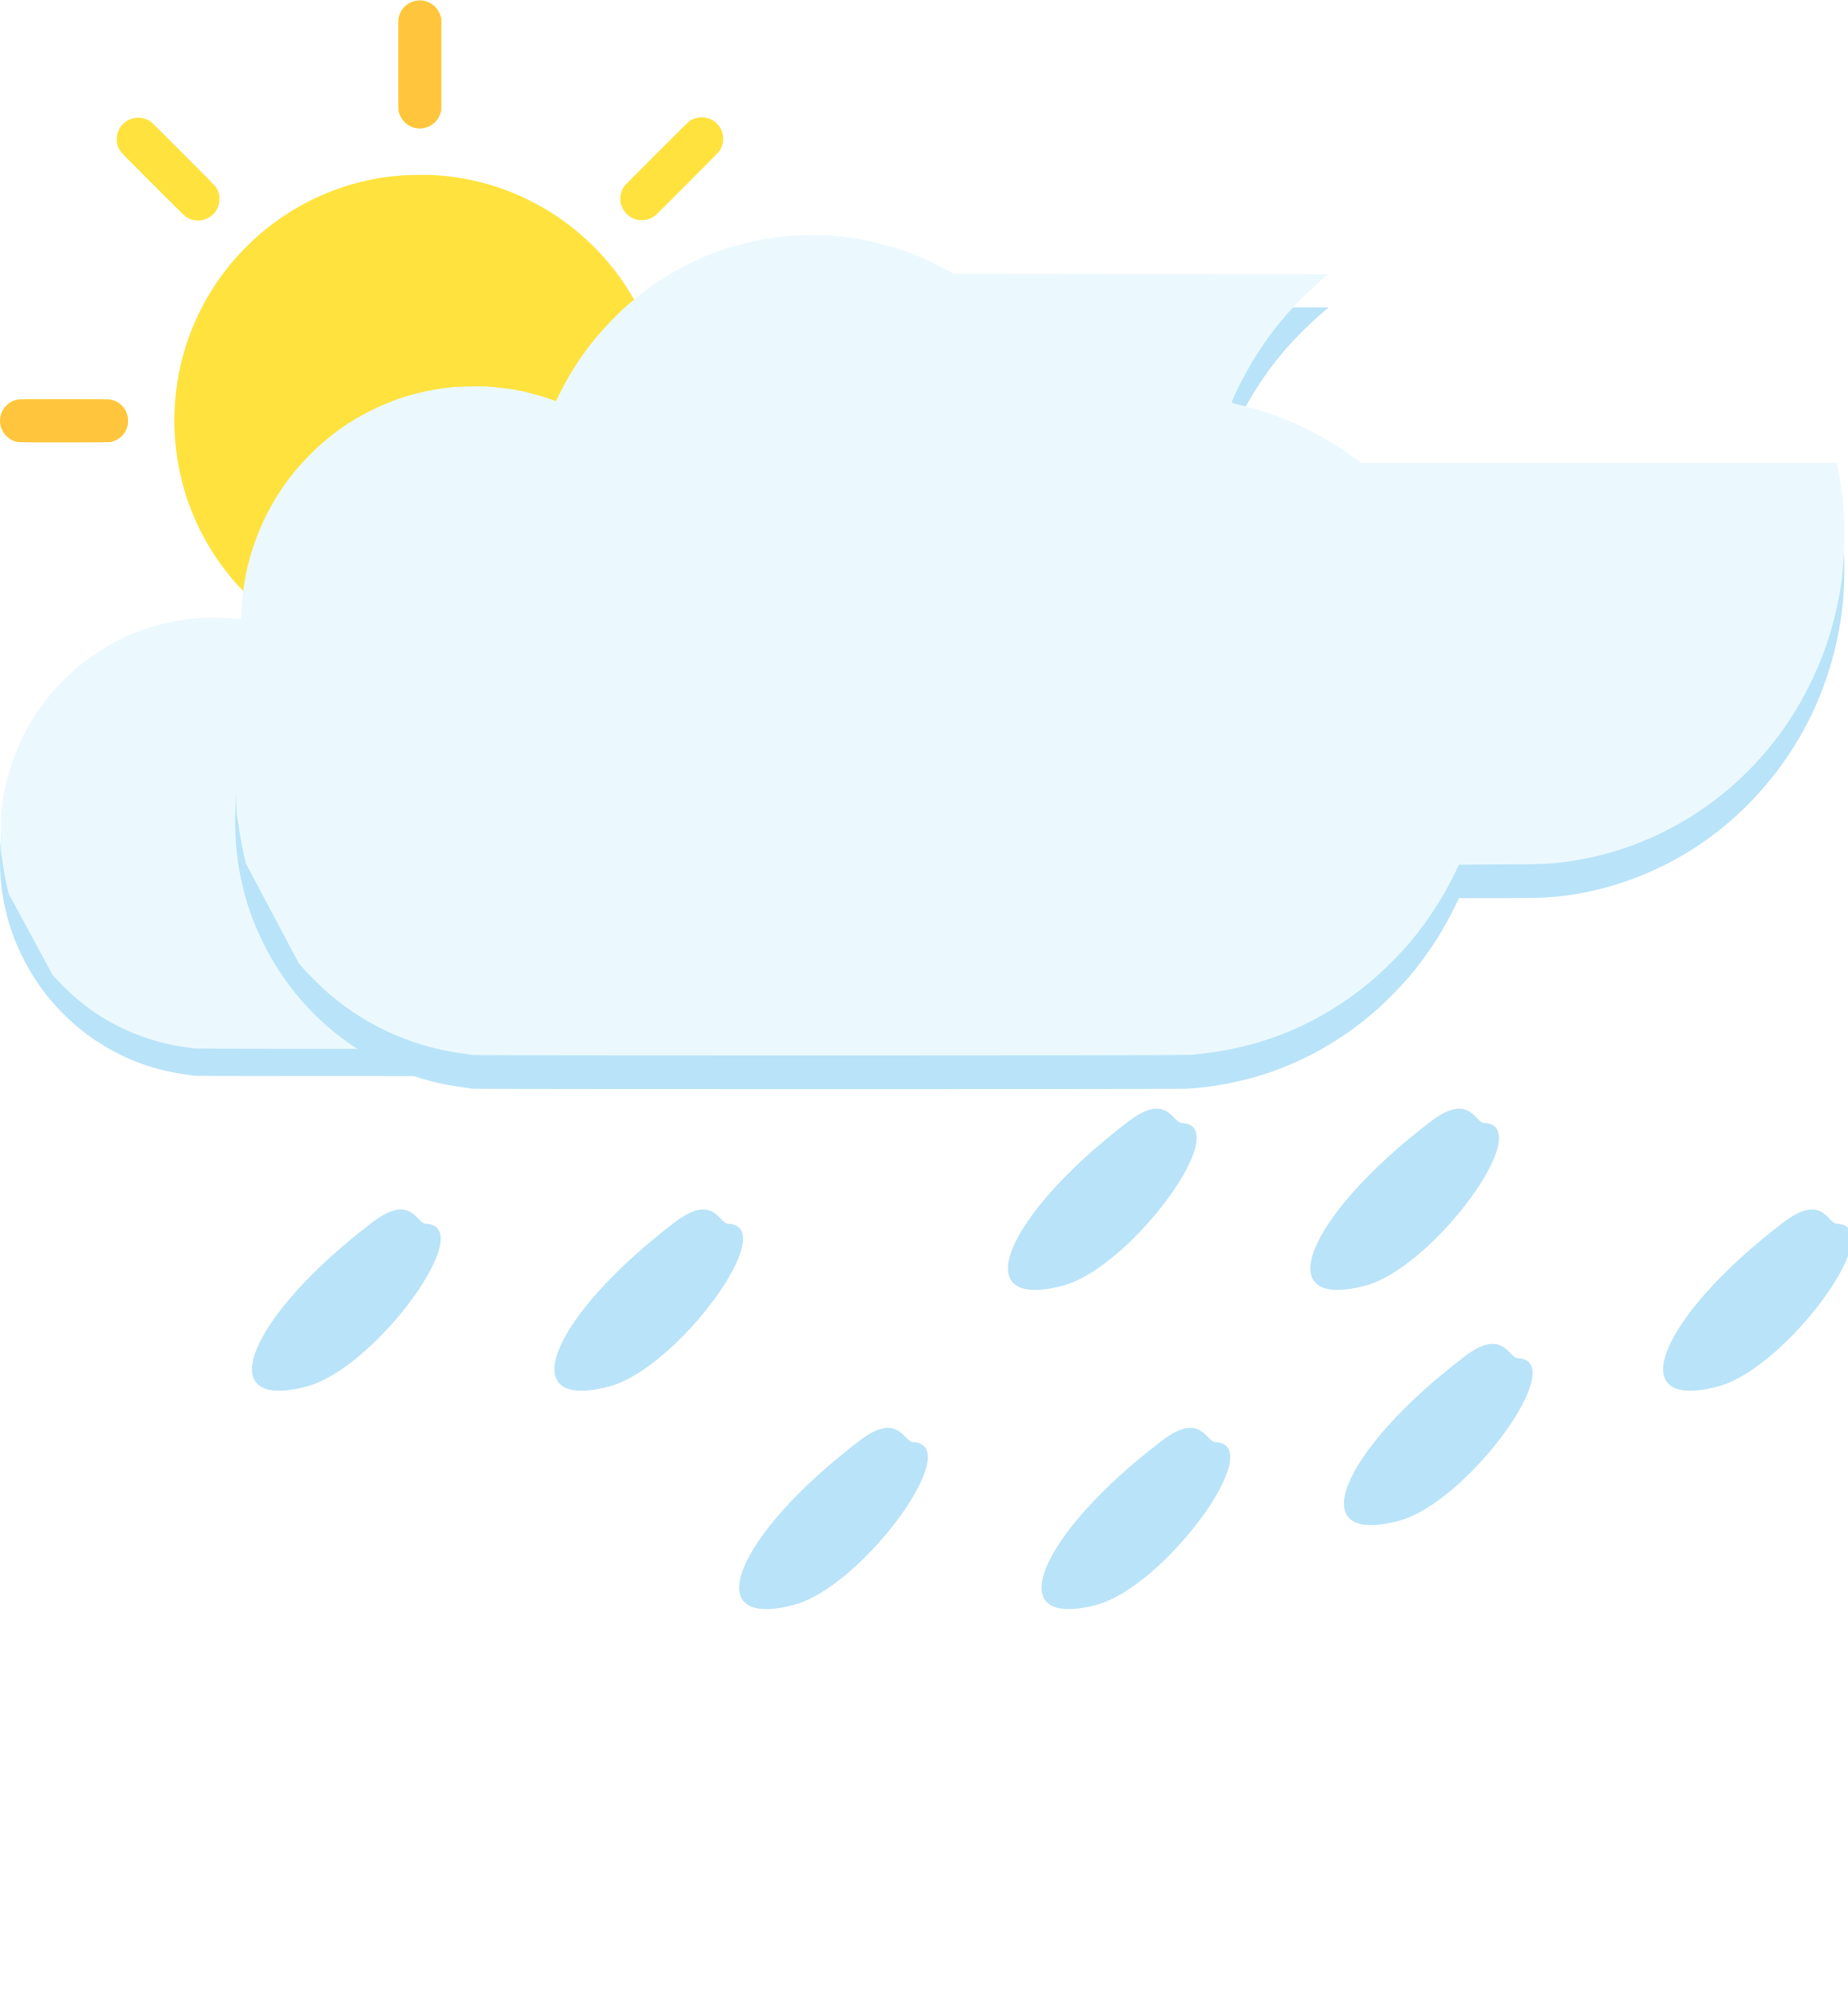
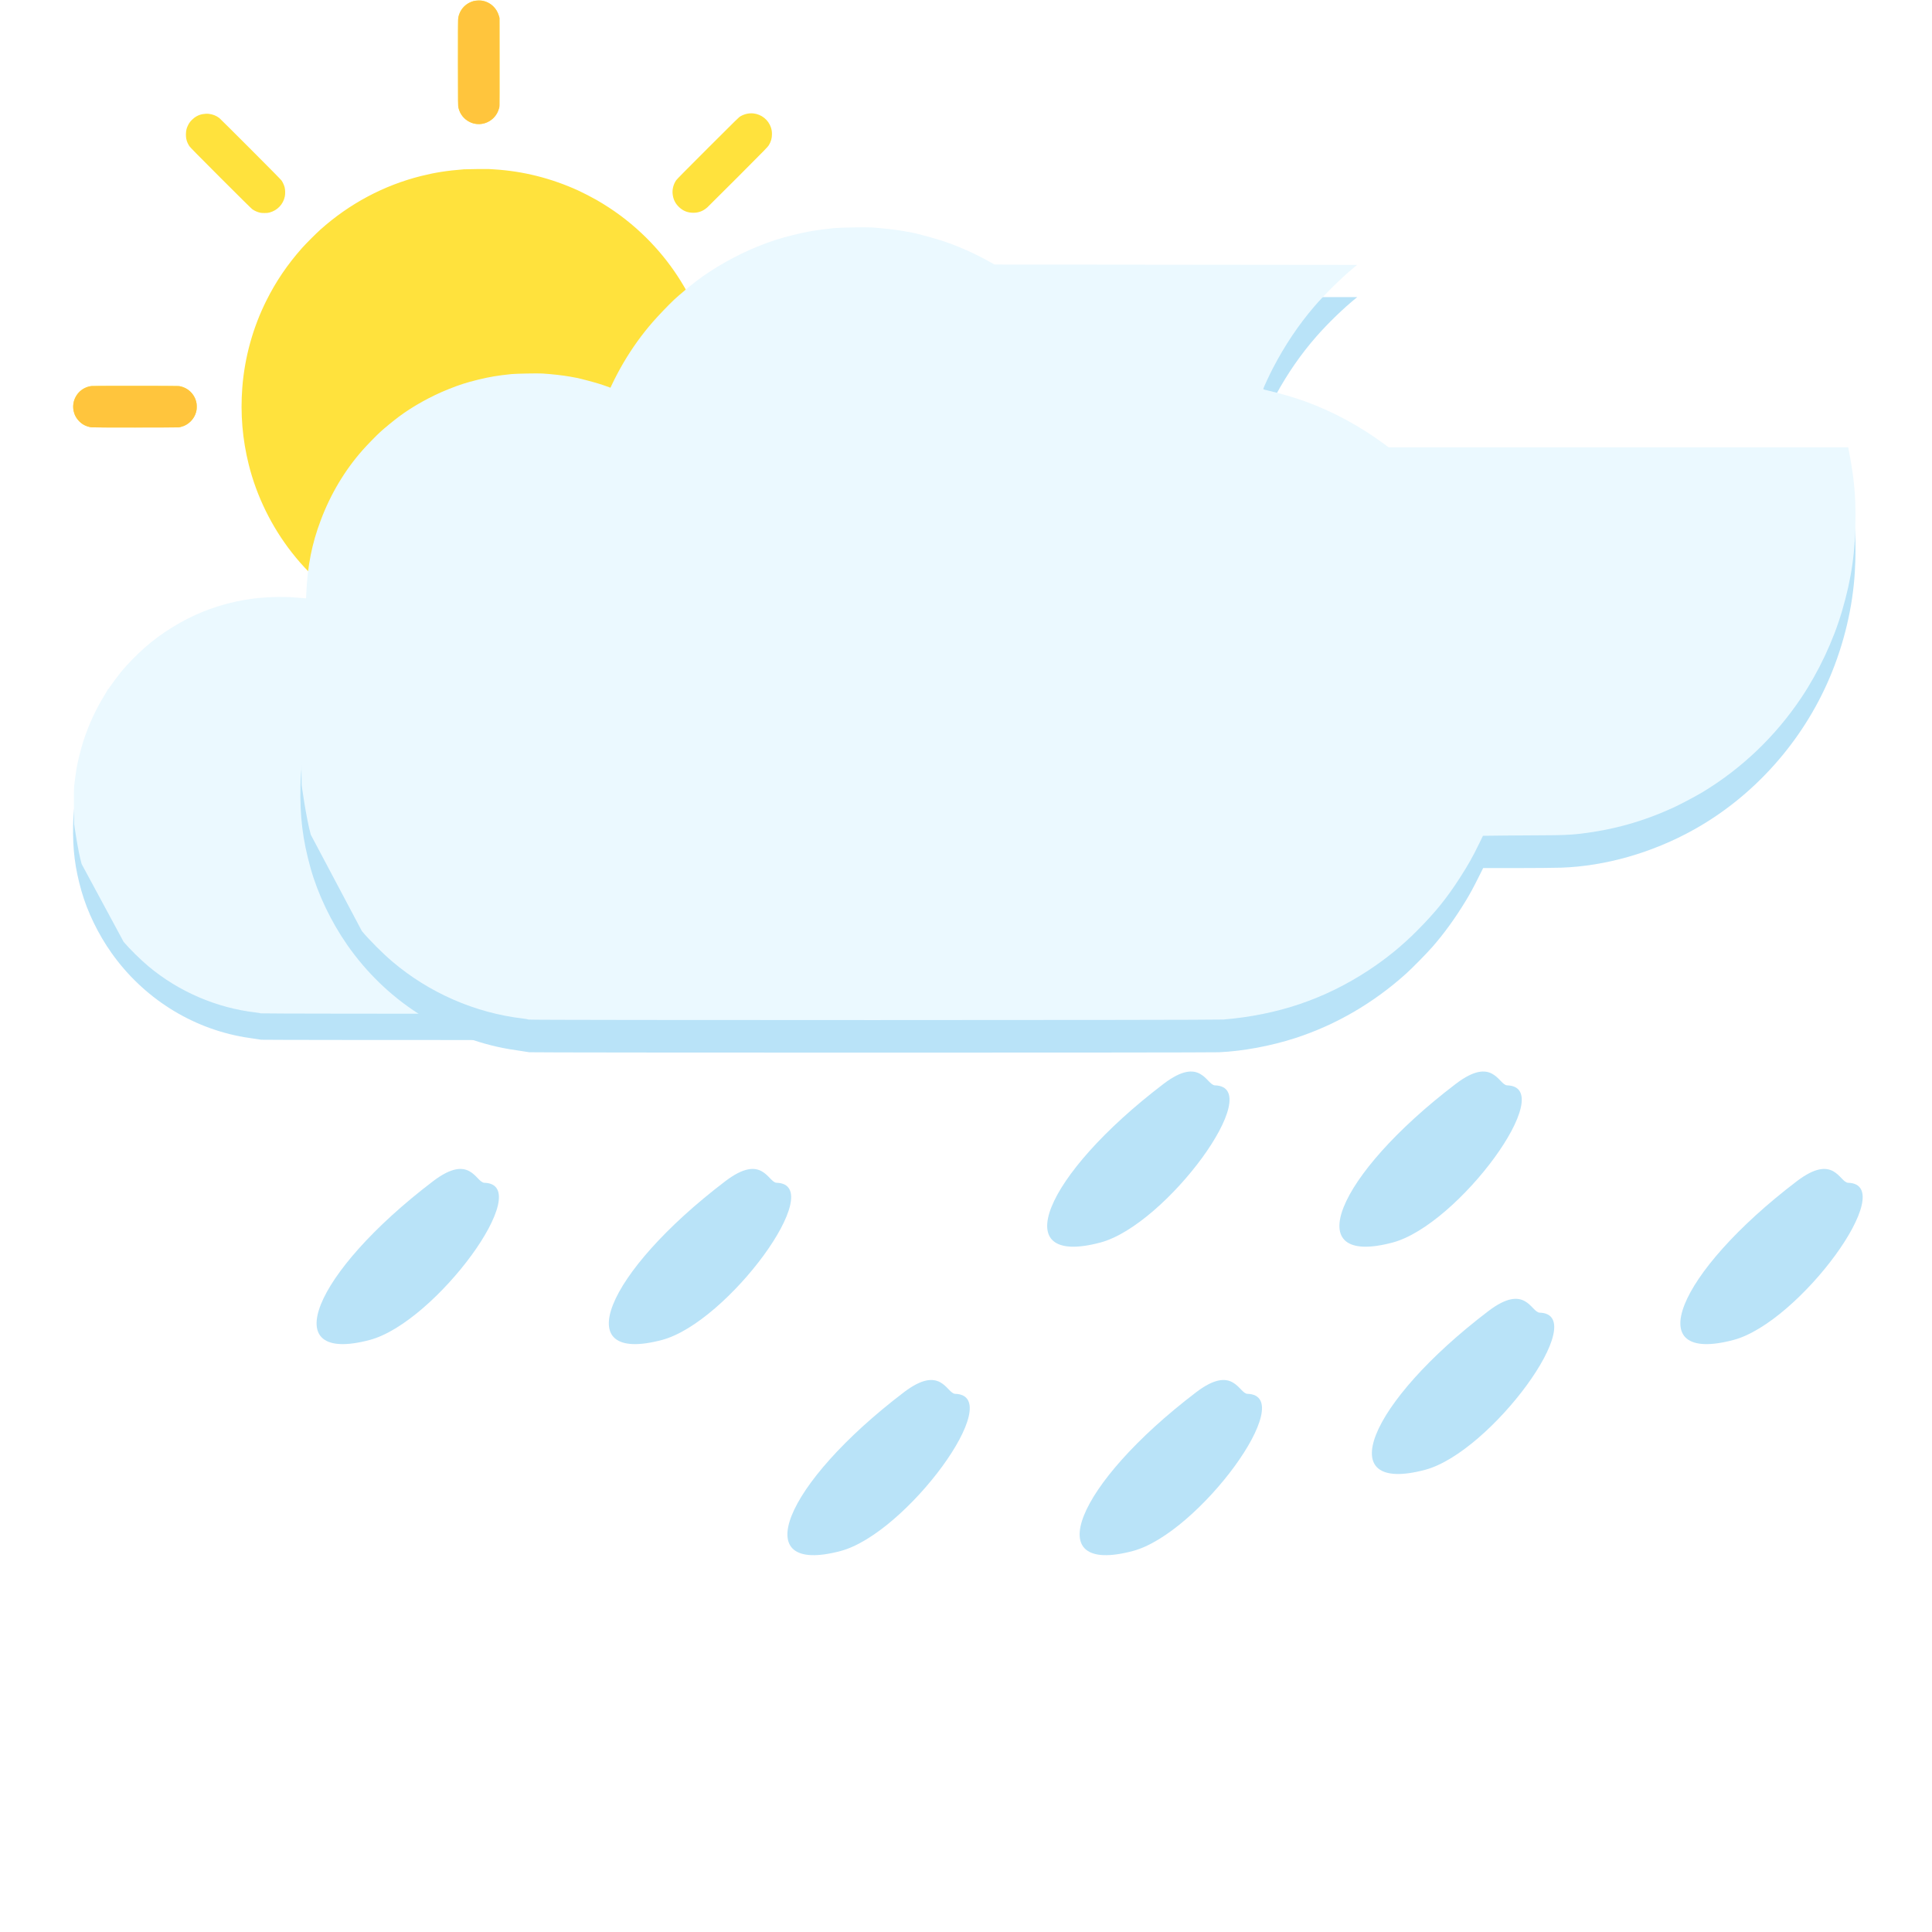
- <svg xmlns="http://www.w3.org/2000/svg" width="110" height="119" viewBox="0 0 110 119" fill="none">
+ <svg xmlns="http://www.w3.org/2000/svg" width="100" height="100" viewBox="0 0 110 119" fill="none">
  <g clip-path="url(#clip0_41_319)">
    <g mask="url(#mask0_41_319)">
      <path fill-rule="evenodd" clip-rule="evenodd" d="M25.214 0.043C25.723 0.14 26.116 0.515 26.242 1.025L26.268 1.131L26.272 3.744C26.275 5.437 26.272 6.4 26.264 6.48C26.233 6.788 26.121 7.029 25.905 7.252C25.522 7.646 24.941 7.755 24.448 7.524C24.085 7.354 23.826 7.029 23.732 6.626C23.707 6.517 23.706 6.504 23.702 3.945C23.7 2.264 23.703 1.322 23.711 1.222C23.757 0.649 24.128 0.208 24.684 0.061C24.81 0.027 25.082 0.018 25.214 0.043ZM41.913 6.987C42.408 7.044 42.824 7.378 42.983 7.846C43.028 7.977 43.049 8.112 43.048 8.267C43.048 8.515 42.987 8.73 42.853 8.948C42.791 9.048 42.647 9.196 40.98 10.868C39.986 11.864 39.126 12.721 39.069 12.771C38.81 13 38.538 13.105 38.202 13.105C37.86 13.105 37.575 12.992 37.33 12.76C37.092 12.536 36.967 12.281 36.93 11.947C36.898 11.66 36.981 11.345 37.151 11.099C37.195 11.036 37.754 10.47 39.108 9.117C40.893 7.334 41.01 7.22 41.108 7.163C41.353 7.02 41.647 6.956 41.913 6.987ZM8.363 7.012C8.611 7.042 8.825 7.128 9.014 7.274C9.051 7.303 9.916 8.164 10.938 9.187C12.207 10.458 12.812 11.072 12.847 11.125C12.92 11.235 12.999 11.408 13.03 11.529C13.072 11.689 13.077 11.936 13.043 12.103C12.943 12.585 12.585 12.961 12.105 13.089C12.004 13.116 11.959 13.12 11.803 13.121C11.694 13.122 11.59 13.116 11.547 13.107C11.363 13.067 11.188 12.992 11.041 12.889C10.99 12.853 10.285 12.157 9.092 10.963C7.637 9.507 7.211 9.074 7.168 9.007C7.002 8.751 6.942 8.532 6.953 8.229C6.961 8.035 6.99 7.908 7.066 7.748C7.138 7.595 7.206 7.498 7.322 7.382C7.511 7.193 7.733 7.074 7.981 7.03C8.116 7.006 8.258 6.999 8.363 7.012ZM25.634 10.413C25.668 10.416 25.794 10.424 25.915 10.431C27.712 10.538 29.458 10.977 31.134 11.743C31.401 11.865 31.964 12.155 32.239 12.313C33.27 12.906 34.178 13.577 35.027 14.376C36.526 15.786 37.699 17.478 38.507 19.394C38.806 20.103 39.078 20.948 39.257 21.73C39.497 22.775 39.61 23.721 39.626 24.822C39.649 26.361 39.455 27.767 39.014 29.251C38.853 29.791 38.581 30.526 38.377 30.971C38.36 31.008 38.313 31.11 38.273 31.197C38.174 31.415 37.886 31.977 37.76 32.199C36.998 33.536 36.115 34.662 35.008 35.704C34.166 36.496 33.219 37.194 32.19 37.777C29.585 39.254 26.526 39.893 23.529 39.586C20.7 39.297 18.066 38.219 15.856 36.446C15.405 36.084 15.041 35.753 14.58 35.286C14.155 34.857 13.826 34.483 13.468 34.024C12.224 32.433 11.306 30.558 10.822 28.62C10.432 27.061 10.3 25.483 10.424 23.876C10.569 22.008 11.077 20.173 11.913 18.503C12.498 17.332 13.204 16.293 14.102 15.278C14.325 15.027 14.962 14.387 15.221 14.155C17.017 12.547 19.138 11.416 21.436 10.841C22.299 10.625 23.036 10.51 24.072 10.429C24.232 10.417 25.502 10.404 25.634 10.413ZM48.962 23.785C49.451 23.882 49.832 24.237 49.965 24.72C50.012 24.889 50.019 25.119 49.983 25.292C49.969 25.362 49.941 25.46 49.921 25.512C49.819 25.775 49.608 26.02 49.363 26.161C49.245 26.228 49.028 26.301 48.896 26.318C48.823 26.328 47.992 26.331 46.131 26.328L43.47 26.325L43.366 26.296C42.894 26.164 42.556 25.832 42.432 25.378C42.392 25.233 42.379 25.014 42.401 24.864C42.481 24.318 42.907 23.879 43.45 23.784C43.598 23.758 48.832 23.759 48.962 23.785ZM6.568 23.784C7.055 23.872 7.452 24.241 7.582 24.726C7.611 24.834 7.614 24.868 7.614 25.048C7.614 25.213 7.609 25.267 7.588 25.342C7.52 25.593 7.408 25.791 7.242 25.955C7.079 26.116 6.883 26.227 6.637 26.297L6.542 26.325L3.88 26.328C2.018 26.331 1.188 26.328 1.115 26.318C0.983 26.301 0.767 26.228 0.649 26.161C0.403 26.02 0.192 25.775 0.09 25.512C0.071 25.46 0.043 25.362 0.028 25.292C-0.008 25.119 -0 24.889 0.046 24.72C0.181 24.234 0.565 23.878 1.057 23.785C1.142 23.768 1.489 23.766 3.818 23.767C5.946 23.768 6.498 23.771 6.568 23.784ZM12.053 36.973C12.525 37.072 12.904 37.419 13.035 37.874C13.14 38.237 13.081 38.619 12.87 38.946C12.833 39.004 12.32 39.525 10.95 40.897C9.922 41.927 9.053 42.791 9.02 42.817C8.873 42.931 8.708 43.011 8.525 43.057C8.383 43.093 8.044 43.09 7.903 43.051C7.629 42.977 7.368 42.802 7.208 42.587C7.035 42.352 6.951 42.099 6.951 41.81C6.951 41.516 7.038 41.257 7.213 41.028C7.249 40.981 8.116 40.107 9.138 39.085C11.094 37.131 11.053 37.17 11.261 37.072C11.437 36.989 11.547 36.965 11.773 36.96C11.911 36.957 11.999 36.961 12.053 36.973ZM38.404 36.985C38.587 37.019 38.746 37.082 38.91 37.189C39.012 37.254 42.683 40.917 42.794 41.063C42.964 41.288 43.049 41.543 43.049 41.834C43.049 42.546 42.487 43.109 41.777 43.11C41.483 43.111 41.232 43.028 41.004 42.856C40.87 42.756 37.197 39.076 37.131 38.977C36.992 38.767 36.924 38.562 36.912 38.316C36.894 37.95 37.01 37.632 37.256 37.372C37.51 37.104 37.837 36.965 38.206 36.969C38.268 36.969 38.357 36.977 38.404 36.985ZM25.191 42.433C25.455 42.474 25.679 42.588 25.883 42.786C26.102 42.998 26.231 43.263 26.263 43.568C26.279 43.718 26.279 48.748 26.263 48.887C26.229 49.185 26.107 49.442 25.899 49.654C25.736 49.819 25.538 49.932 25.287 50.001C25.152 50.039 24.822 50.038 24.684 50.001C24.442 49.934 24.241 49.82 24.08 49.657C23.86 49.435 23.737 49.163 23.711 48.838C23.703 48.738 23.7 47.796 23.702 46.115C23.706 43.556 23.707 43.544 23.732 43.434C23.79 43.186 23.895 42.99 24.063 42.815C24.363 42.503 24.766 42.367 25.191 42.433Z" fill="#FFE23D" />
      <path fill-rule="evenodd" clip-rule="evenodd" d="M25.87 0.383C25.669 0.192 25.422 0.075 25.147 0.04C25.043 0.027 24.836 0.036 24.729 0.059C24.225 0.165 23.832 0.568 23.735 1.079C23.719 1.168 23.716 1.482 23.717 3.843C23.717 6.396 23.718 6.512 23.74 6.617C23.821 7.01 24.071 7.333 24.431 7.509C24.583 7.584 24.702 7.618 24.873 7.636C25.1 7.659 25.323 7.62 25.531 7.521C25.877 7.358 26.11 7.084 26.228 6.702L26.262 6.592V3.839V1.085L26.228 0.975C26.153 0.732 26.039 0.543 25.87 0.383ZM26.282 23.77L25.655 23.766C24.834 23.761 24.805 23.763 24.602 23.827C24.164 23.965 23.834 24.331 23.734 24.79C23.705 24.92 23.706 25.181 23.734 25.314C23.787 25.561 23.899 25.769 24.077 25.948C24.203 26.076 24.32 26.158 24.473 26.226C24.668 26.312 24.743 26.326 24.992 26.326C25.181 26.326 25.226 26.323 25.309 26.3C25.664 26.201 25.941 25.986 26.115 25.674C26.182 25.554 26.218 25.46 26.252 25.322C26.269 25.253 26.273 25.128 26.277 24.505L26.282 23.77ZM48.964 23.794C48.914 23.786 48.864 23.778 48.854 23.776C48.8 23.765 43.588 23.771 43.513 23.782C43.306 23.812 43.145 23.872 42.974 23.983C42.69 24.168 42.493 24.462 42.418 24.814C42.409 24.856 42.403 24.962 42.404 25.064C42.405 25.213 42.41 25.26 42.437 25.363C42.577 25.895 43.016 26.268 43.563 26.322C43.731 26.338 48.672 26.338 48.844 26.322C49.152 26.292 49.398 26.179 49.622 25.962C50.089 25.511 50.141 24.795 49.745 24.272C49.558 24.025 49.258 23.841 48.964 23.794ZM6.929 23.916C6.802 23.851 6.641 23.799 6.515 23.783C6.397 23.767 1.256 23.766 1.135 23.782C0.709 23.835 0.349 24.086 0.154 24.466C-0.105 24.97 -0.007 25.57 0.399 25.962C0.624 26.179 0.869 26.292 1.177 26.322C1.355 26.338 6.277 26.338 6.456 26.322C6.6 26.308 6.761 26.266 6.877 26.212C7.209 26.058 7.485 25.733 7.575 25.39C7.73 24.797 7.465 24.192 6.929 23.916ZM25.865 42.767C25.661 42.579 25.389 42.456 25.12 42.431C24.938 42.414 24.713 42.441 24.563 42.497C24.2 42.634 23.927 42.905 23.794 43.26C23.784 43.287 23.775 43.307 23.768 43.328C23.713 43.481 23.716 43.656 23.716 46.234C23.716 48.585 23.719 48.899 23.735 48.988C23.832 49.498 24.227 49.904 24.727 50.007C25.145 50.093 25.564 49.974 25.87 49.684C26.039 49.523 26.153 49.334 26.228 49.092L26.262 48.982V46.228V43.474L26.228 43.364C26.154 43.127 26.025 42.916 25.865 42.767Z" fill="#FFC53D" />
      <path fill-rule="evenodd" clip-rule="evenodd" d="M28.706 24.599C29.868 24.661 30.726 24.789 31.69 25.045C32.869 25.358 33.867 25.754 34.867 26.306L35.173 26.474L44.347 26.474L53.521 26.475L53.454 26.528C52.823 27.03 52.038 27.776 51.458 28.426C50.677 29.301 49.995 30.267 49.401 31.34C49.18 31.739 48.762 32.602 48.762 32.659C48.762 32.668 48.834 32.69 48.921 32.709C49.45 32.821 50.224 33.042 50.839 33.255C52.182 33.722 53.623 34.48 54.826 35.353L55.112 35.56H66.743H78.374L78.386 35.614C78.392 35.643 78.405 35.698 78.414 35.735C78.423 35.773 78.465 35.996 78.507 36.231C78.737 37.498 78.803 38.734 78.719 40.152C78.615 41.889 78.173 43.719 77.453 45.391C76.077 48.584 73.612 51.299 70.577 52.962C68.474 54.115 66.094 54.786 63.838 54.861C63.536 54.871 62.526 54.879 61.594 54.879L59.898 54.88L59.673 55.322C59.4 55.858 59.23 56.166 59.014 56.514C58.479 57.38 57.918 58.14 57.322 58.807C57.024 59.141 56.311 59.854 55.992 60.136C54.349 61.589 52.446 62.677 50.406 63.331C49.164 63.729 47.732 63.991 46.512 64.044C45.936 64.068 11.707 64.067 11.593 64.042C11.545 64.032 11.372 64.006 11.208 63.984C11.044 63.963 10.757 63.919 10.569 63.887C7.282 63.331 4.327 61.461 2.369 58.697C1.55 57.541 0.884 56.168 0.518 54.883C0.12 53.485 -0.027 52.321 0.004 50.813C0.037 49.195 0.427 47.477 1.108 45.95C1.39 45.316 1.843 44.492 2.165 44.025C2.716 43.229 3.198 42.649 3.817 42.039C5.254 40.62 6.851 39.638 8.753 39.002C10.39 38.454 12.188 38.258 13.983 38.431C14.162 38.448 14.312 38.457 14.319 38.451C14.325 38.444 14.338 38.262 14.347 38.045C14.411 36.481 14.723 34.962 15.272 33.547C15.483 33.002 15.571 32.801 15.774 32.389C16.462 30.999 17.216 29.936 18.345 28.761C18.783 28.305 19.146 27.98 19.741 27.51C21.024 26.496 22.562 25.694 24.207 25.182C24.435 25.111 25.252 24.906 25.524 24.852C25.957 24.765 26.744 24.662 27.226 24.628C27.524 24.607 28.5 24.588 28.706 24.599Z" fill="#B9E3F8" />
      <path fill-rule="evenodd" clip-rule="evenodd" d="M28.903 23.006C29.474 23.041 30.199 23.123 30.624 23.201C30.767 23.227 30.949 23.261 31.029 23.276C31.233 23.313 32.077 23.538 32.422 23.646C33.217 23.896 34.065 24.259 34.823 24.672L35.153 24.852L44.332 24.862L53.512 24.872L53.264 25.076C52.683 25.554 51.856 26.358 51.344 26.944C50.555 27.846 49.854 28.873 49.25 30.012C49.096 30.303 48.799 30.925 48.769 31.023C48.757 31.062 48.767 31.068 48.944 31.108C49.585 31.252 50.355 31.473 50.902 31.668C52.279 32.16 53.67 32.898 54.882 33.78L55.112 33.948H66.748H78.385L78.463 34.361C78.674 35.47 78.754 36.287 78.754 37.345C78.754 39.115 78.564 40.438 78.073 42.086C77.634 43.561 76.891 45.113 75.999 46.419C74.696 48.327 73 49.919 71.015 51.099C70.666 51.306 69.865 51.722 69.496 51.887C67.983 52.564 66.482 52.977 64.828 53.17C64.35 53.226 63.852 53.247 63.033 53.248C62.641 53.248 61.773 53.254 61.104 53.261L59.888 53.274L59.714 53.626C59.363 54.335 59.139 54.726 58.698 55.396C58.042 56.394 57.482 57.073 56.572 57.976C55.803 58.738 54.985 59.394 54.072 59.981C51.861 61.401 49.495 62.187 46.748 62.415C46.33 62.449 11.635 62.452 11.567 62.417C11.541 62.404 11.399 62.38 11.251 62.363C8.833 62.08 6.509 61.081 4.643 59.519C4.165 59.12 3.486 58.451 3.116 58.015L0.529 53.22C0.296 52.407 0.066 50.758 0.066 50.758C0.066 50.758 0.033 48.742 0.067 48.423C0.108 48.036 0.201 47.384 0.254 47.12C0.325 46.757 0.515 46.023 0.627 45.673C0.958 44.643 1.408 43.669 1.986 42.738C2.064 42.612 2.127 42.501 2.127 42.489C2.127 42.479 2.135 42.469 2.144 42.469C2.153 42.469 2.2 42.409 2.249 42.334C2.338 42.199 2.79 41.59 2.937 41.409C3.297 40.964 3.905 40.339 4.421 39.884C5.445 38.98 6.741 38.183 8.017 37.671C9.087 37.242 10.229 36.959 11.376 36.838C12.099 36.762 13.012 36.746 13.636 36.799C13.826 36.815 14.065 36.834 14.167 36.84L14.352 36.852L14.364 36.582C14.441 34.843 14.704 33.508 15.261 32.032C15.868 30.419 16.748 28.949 17.846 27.712C18.13 27.392 18.648 26.86 18.922 26.607C19.158 26.389 19.747 25.905 20.074 25.661C20.924 25.026 22.056 24.397 23.103 23.979C23.804 23.698 24.221 23.565 24.952 23.385C25.657 23.213 26.134 23.133 27 23.042C27.273 23.014 28.614 22.988 28.903 23.006Z" fill="#EBF9FF" />
      <path fill-rule="evenodd" clip-rule="evenodd" d="M48.916 15.979C50.328 16.056 51.372 16.215 52.544 16.531C53.979 16.919 55.192 17.409 56.409 18.092L56.78 18.301L67.939 18.301L79.098 18.302L79.016 18.368C78.248 18.989 77.294 19.913 76.588 20.718C75.638 21.8 74.808 22.997 74.086 24.326C73.818 24.819 73.309 25.887 73.309 25.957C73.309 25.969 73.396 25.997 73.502 26.02C74.145 26.159 75.087 26.432 75.835 26.696C77.469 27.274 79.222 28.212 80.685 29.293L81.032 29.55H95.179H109.326L109.34 29.616C109.348 29.652 109.364 29.72 109.374 29.767C109.385 29.813 109.436 30.089 109.488 30.381C109.767 31.949 109.848 33.479 109.746 35.234C109.62 37.386 109.082 39.651 108.205 41.721C106.532 45.673 103.533 49.035 99.842 51.095C97.285 52.522 94.389 53.352 91.645 53.444C91.279 53.457 90.051 53.467 88.916 53.468L86.854 53.468L86.579 54.016C86.248 54.679 86.041 55.061 85.779 55.491C85.127 56.563 84.445 57.505 83.721 58.331C83.358 58.744 82.49 59.627 82.103 59.975C80.104 61.775 77.79 63.122 75.309 63.931C73.798 64.424 72.056 64.748 70.573 64.813C69.872 64.844 28.239 64.843 28.1 64.812C28.042 64.799 27.832 64.766 27.633 64.74C27.433 64.713 27.084 64.659 26.855 64.62C22.857 63.931 19.263 61.616 16.882 58.194C15.886 56.763 15.075 55.063 14.63 53.473C14.146 51.741 13.967 50.3 14.005 48.434C14.045 46.431 14.519 44.303 15.347 42.412C15.691 41.628 16.242 40.607 16.634 40.03C17.303 39.044 17.89 38.326 18.642 37.571C20.391 35.815 22.333 34.599 24.646 33.811C26.637 33.133 28.824 32.89 31.008 33.104C31.224 33.126 31.408 33.136 31.416 33.128C31.424 33.12 31.439 32.894 31.45 32.626C31.527 30.69 31.908 28.809 32.575 27.057C32.832 26.383 32.938 26.133 33.186 25.624C34.023 23.903 34.94 22.587 36.313 21.132C36.846 20.568 37.287 20.165 38.011 19.583C39.572 18.328 41.442 17.335 43.443 16.701C43.72 16.613 44.713 16.36 45.045 16.292C45.571 16.185 46.528 16.057 47.115 16.015C47.478 15.989 48.664 15.966 48.916 15.979Z" fill="#B9E3F8" />
      <path fill-rule="evenodd" clip-rule="evenodd" d="M49.155 14.007C49.849 14.05 50.731 14.152 51.248 14.249C51.422 14.281 51.644 14.323 51.741 14.341C51.988 14.388 53.015 14.666 53.434 14.8C54.402 15.11 55.433 15.558 56.355 16.07L56.756 16.293L67.921 16.305L79.086 16.317L78.785 16.57C78.078 17.162 77.072 18.157 76.449 18.883C75.49 19.999 74.637 21.271 73.903 22.681C73.715 23.041 73.355 23.812 73.317 23.933C73.302 23.982 73.316 23.988 73.53 24.037C74.309 24.217 75.247 24.49 75.912 24.732C77.587 25.341 79.278 26.254 80.752 27.346L81.033 27.554H95.186H109.339L109.435 28.066C109.691 29.438 109.788 30.45 109.788 31.76C109.788 33.951 109.557 35.588 108.96 37.63C108.426 39.455 107.522 41.377 106.437 42.994C104.852 45.356 102.789 47.327 100.375 48.788C99.95 49.044 98.976 49.559 98.527 49.764C96.688 50.602 94.861 51.113 92.85 51.352C92.269 51.421 91.663 51.448 90.667 51.448C90.19 51.448 89.134 51.456 88.32 51.464L86.841 51.48L86.63 51.916C86.203 52.794 85.93 53.279 85.394 54.108C84.596 55.343 83.915 56.184 82.808 57.301C81.873 58.245 80.878 59.057 79.767 59.783C77.078 61.542 74.201 62.515 70.859 62.797C70.351 62.84 28.151 62.843 28.068 62.8C28.038 62.784 27.865 62.754 27.685 62.732C24.743 62.383 21.916 61.145 19.647 59.212C19.066 58.718 18.241 57.89 17.79 57.35L14.643 51.414C14.36 50.406 14.081 48.365 14.081 48.365C14.081 48.365 14.04 45.869 14.081 45.475C14.131 44.995 14.245 44.188 14.309 43.861C14.396 43.413 14.627 42.503 14.763 42.071C15.165 40.794 15.713 39.59 16.415 38.436C16.51 38.281 16.587 38.142 16.587 38.129C16.587 38.115 16.596 38.104 16.607 38.104C16.618 38.104 16.676 38.029 16.735 37.937C16.844 37.769 17.394 37.016 17.572 36.791C18.01 36.24 18.75 35.466 19.377 34.903C20.623 33.784 22.2 32.797 23.751 32.163C25.052 31.632 26.441 31.282 27.837 31.132C28.716 31.037 29.827 31.018 30.585 31.083C30.817 31.103 31.107 31.126 31.231 31.135L31.457 31.15L31.471 30.815C31.565 28.662 31.885 27.01 32.562 25.181C33.3 23.185 34.37 21.365 35.706 19.834C36.051 19.438 36.682 18.779 37.015 18.466C37.302 18.196 38.018 17.597 38.416 17.294C39.45 16.508 40.827 15.729 42.099 15.211C42.953 14.865 43.459 14.699 44.349 14.477C45.206 14.263 45.786 14.164 46.84 14.053C47.172 14.017 48.803 13.985 49.155 14.007Z" fill="#EBF9FF" />
    </g>
    <path fill-rule="evenodd" clip-rule="evenodd" d="M22.169 72.759C14.733 78.424 12.484 84.075 18.28 82.532C22.331 81.453 28.566 72.946 25.334 72.852C24.804 72.836 24.469 71.006 22.169 72.759Z" fill="#B9E3F8" />
    <path fill-rule="evenodd" clip-rule="evenodd" d="M51.169 85.759C43.733 91.424 41.484 97.075 47.28 95.532C51.331 94.453 57.566 85.946 54.334 85.852C53.804 85.836 53.469 84.006 51.169 85.759Z" fill="#B9E3F8" />
    <path fill-rule="evenodd" clip-rule="evenodd" d="M67.169 66.759C59.733 72.424 57.484 78.075 63.28 76.532C67.331 75.453 73.566 66.946 70.335 66.852C69.804 66.836 69.469 65.006 67.169 66.759Z" fill="#B9E3F8" />
    <path fill-rule="evenodd" clip-rule="evenodd" d="M87.169 80.759C79.733 86.424 77.484 92.075 83.28 90.532C87.331 89.453 93.566 80.946 90.335 80.852C89.804 80.836 89.469 79.006 87.169 80.759Z" fill="#B9E3F8" />
    <path fill-rule="evenodd" clip-rule="evenodd" d="M40.169 72.759C32.733 78.424 30.484 84.075 36.28 82.532C40.331 81.453 46.566 72.946 43.334 72.852C42.804 72.836 42.469 71.006 40.169 72.759Z" fill="#B9E3F8" />
    <path fill-rule="evenodd" clip-rule="evenodd" d="M69.169 85.759C61.733 91.424 59.484 97.075 65.28 95.532C69.331 94.453 75.566 85.946 72.335 85.852C71.804 85.836 71.469 84.006 69.169 85.759Z" fill="#B9E3F8" />
    <path fill-rule="evenodd" clip-rule="evenodd" d="M85.169 66.759C77.733 72.424 75.484 78.075 81.28 76.532C85.331 75.453 91.566 66.946 88.335 66.852C87.804 66.836 87.469 65.006 85.169 66.759Z" fill="#B9E3F8" />
    <path fill-rule="evenodd" clip-rule="evenodd" d="M106.169 72.759C98.733 78.424 96.484 84.075 102.28 82.532C106.331 81.453 112.565 72.946 109.334 72.852C108.804 72.836 108.469 71.006 106.169 72.759Z" fill="#B9E3F8" />
  </g>
</svg>
